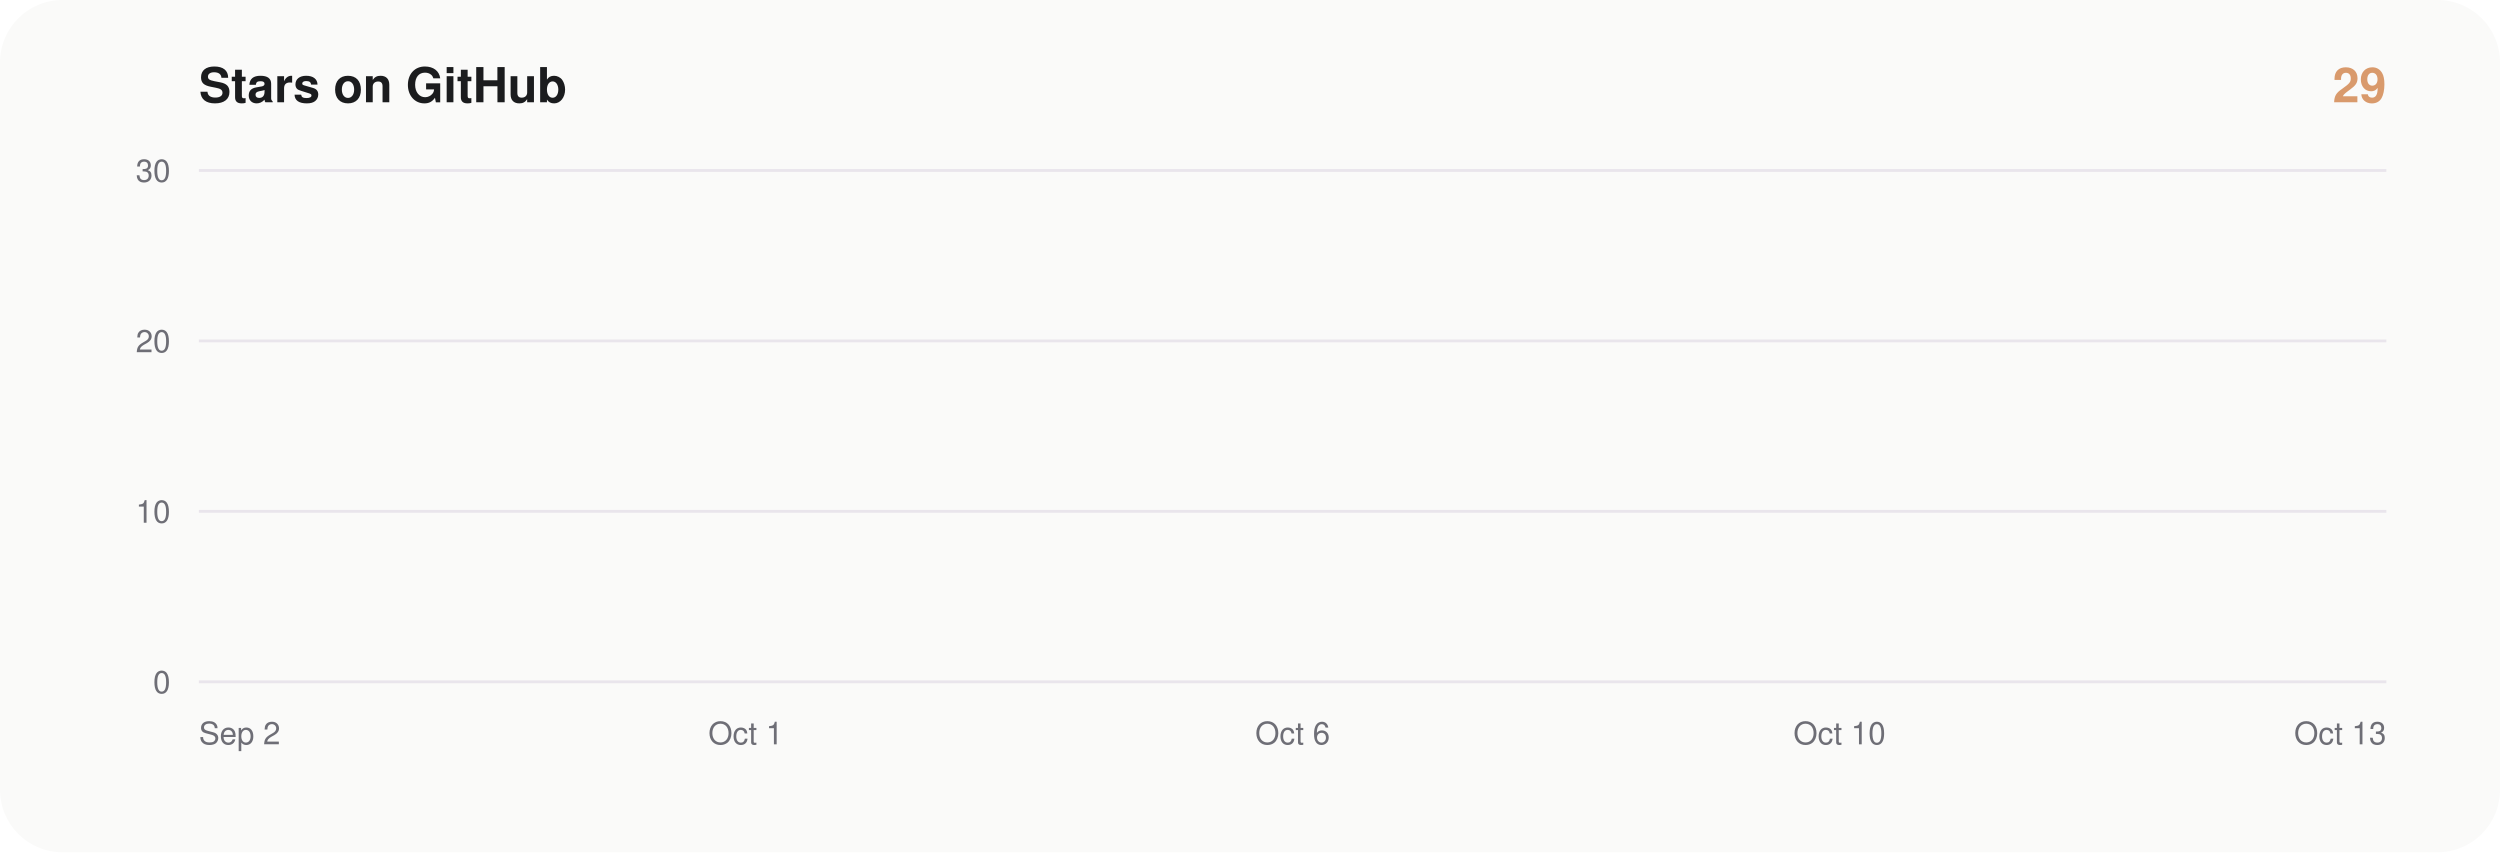
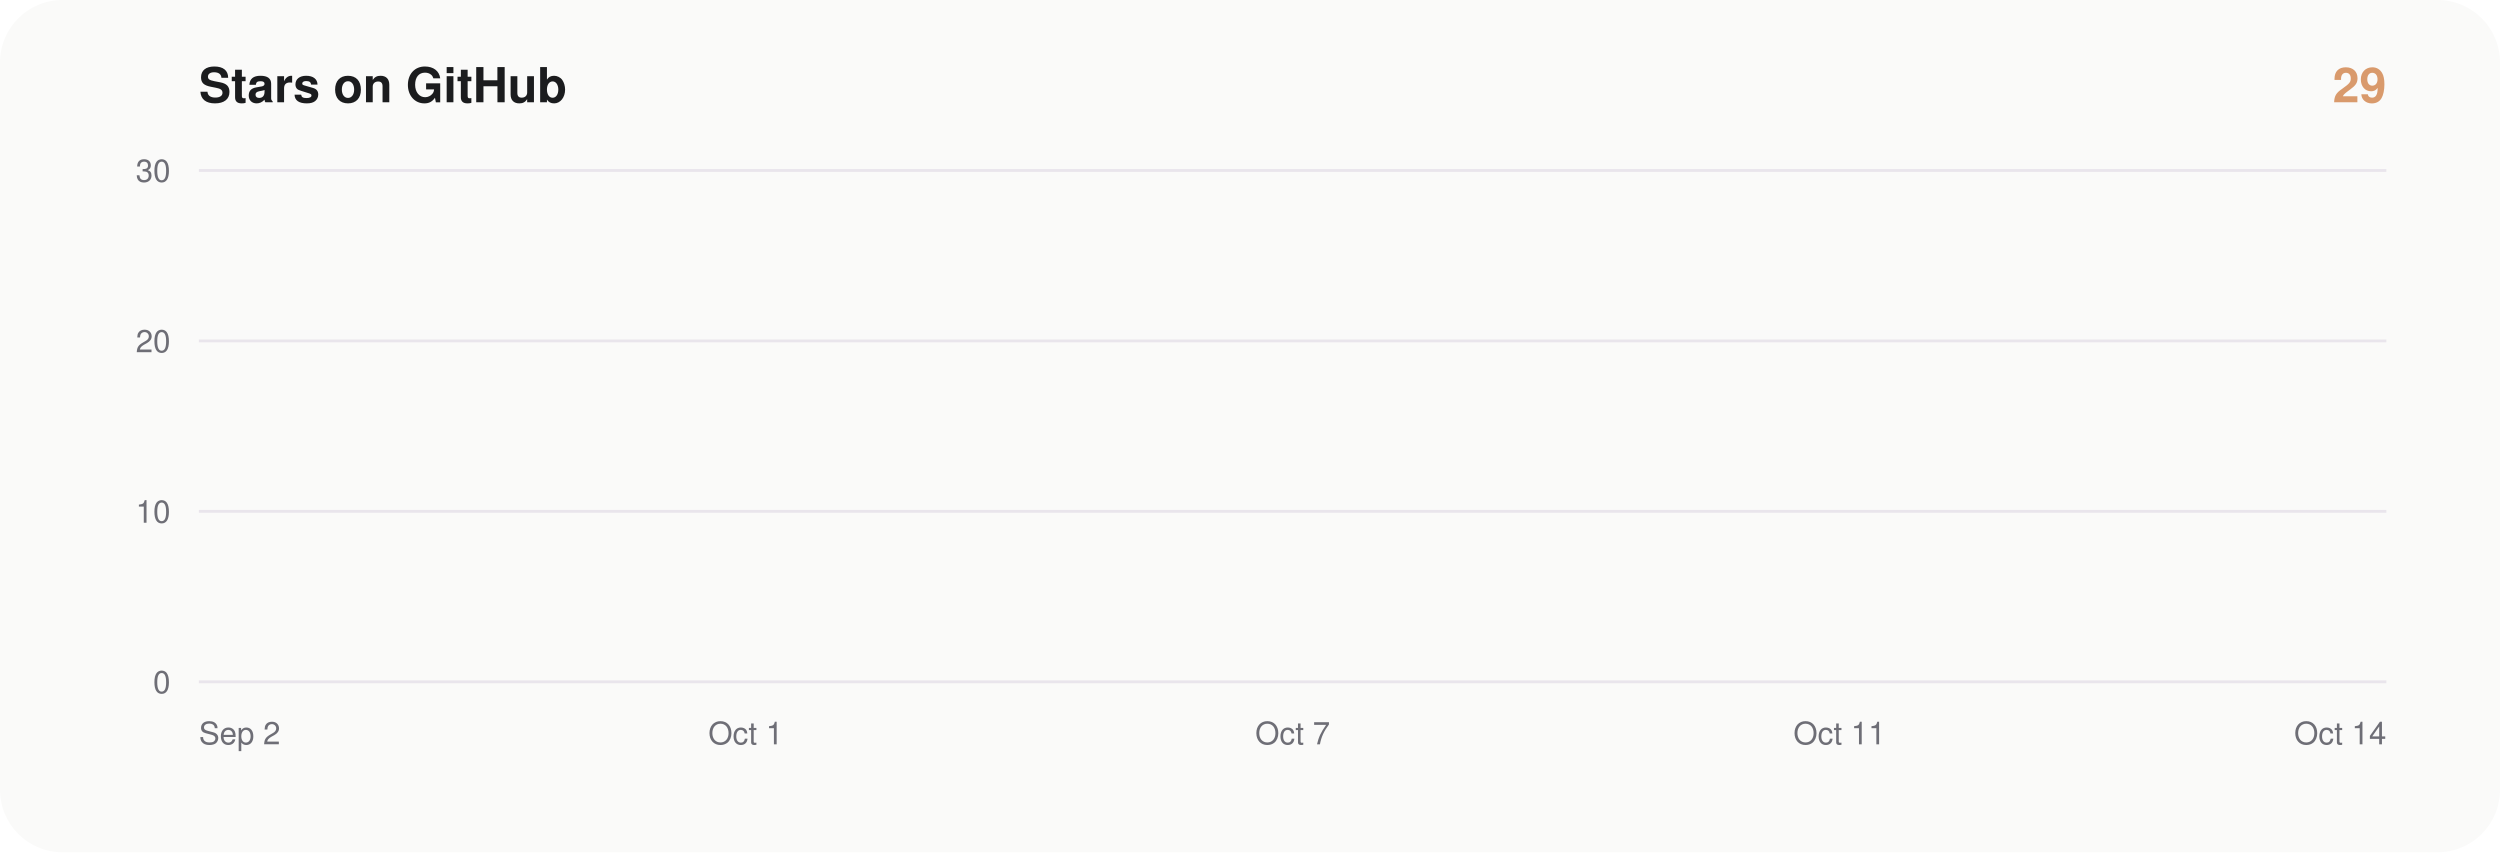
<svg xmlns="http://www.w3.org/2000/svg" width="880" height="300" viewBox="0 0 880 300">
  <style>text{font-family:-apple-system,Segoe UI,Helvetica,Arial,sans-serif}.l{stroke-dasharray:2400;stroke-dashoffset:2400;animation:d 1.6s cubic-bezier(.2,.8,.2,1) forwards}.a{opacity:0;animation:f .8s .6s ease forwards}@keyframes d{to{stroke-dashoffset:0}}@keyframes f{to{opacity:1}}@media (prefers-reduced-motion:reduce){.l{animation:none;stroke-dashoffset:0}.a{animation:none;opacity:1}}</style>
  <defs>
    <linearGradient id="g" x1="0" y1="0" x2="0" y2="1">
      <stop offset="0" stop-color="#D99A6C" stop-opacity=".28" />
      <stop offset="1" stop-color="#D99A6C" stop-opacity="0" />
    </linearGradient>
  </defs>
  <rect width="880" height="300" rx="22" fill="#FAFAF9" />
  <text x="70" y="36" font-size="17" font-weight="650" fill="#1B1C1E">Stars on GitHub</text>
  <text x="840" y="36" font-size="17" font-weight="650" fill="#D99A6C" text-anchor="end">29</text>
  <line x1="70" x2="840" y1="240.0" y2="240.0" stroke="#E9E5EC" />
  <text x="60" y="244.0" font-size="11" fill="#6E6E76" text-anchor="end">0</text>
  <line x1="70" x2="840" y1="180.0" y2="180.0" stroke="#E9E5EC" />
  <text x="60" y="184.0" font-size="11" fill="#6E6E76" text-anchor="end">10</text>
  <line x1="70" x2="840" y1="120.0" y2="120.0" stroke="#E9E5EC" />
  <text x="60" y="124.0" font-size="11" fill="#6E6E76" text-anchor="end">20</text>
  <line x1="70" x2="840" y1="60.0" y2="60.0" stroke="#E9E5EC" />
  <text x="60" y="64.0" font-size="11" fill="#6E6E76" text-anchor="end">30</text>
  <text x="70.0" y="262" font-size="11" fill="#6E6E76" text-anchor="start">Sep 2</text>
  <text x="262.5" y="262" font-size="11" fill="#6E6E76" text-anchor="middle">Oct 1</text>
-   <text x="455.0" y="262" font-size="11" fill="#6E6E76" text-anchor="middle">Oct 6</text>
-   <text x="647.5" y="262" font-size="11" fill="#6E6E76" text-anchor="middle">Oct 10</text>
-   <text x="840.0" y="262" font-size="11" fill="#6E6E76" text-anchor="end">Oct 13</text>
-   <path class="a" d="M70.0,240.0 H70.0 V234.0 H70.2 V228.0 H70.2 V222.0 H239.9 V216.0 H266.1 V210.0 H771.3 V204.0 H772.9 V198.0 H774.9 V192.0 H775.8 V186.0 H780.0 V180.0 H780.9 V174.0 H782.1 V168.0 H787.3 V162.0 H789.8 V156.0 H791.9 V150.0 H796.8 V144.0 H797.9 V138.0 H799.4 V132.0 H804.6 V126.0 H807.2 V120.0 H810.1 V114.0 H812.5 V108.0 H812.6 V102.0 H812.8 V96.0 H820.0 V90.0 H822.0 V84.0 H833.8 V78.0 H835.2 V72.0 H840.0 V66.0 H840.0 V240.0 Z" fill="url(#g)" />
-   <path class="l" d="M70.0,240.0 H70.0 V234.0 H70.2 V228.0 H70.2 V222.0 H239.9 V216.0 H266.1 V210.0 H771.3 V204.0 H772.9 V198.0 H774.9 V192.0 H775.8 V186.0 H780.0 V180.0 H780.9 V174.0 H782.1 V168.0 H787.3 V162.0 H789.8 V156.0 H791.9 V150.0 H796.8 V144.0 H797.9 V138.0 H799.4 V132.0 H804.6 V126.0 H807.2 V120.0 H810.1 V114.0 H812.5 V108.0 H812.6 V102.0 H812.8 V96.0 H820.0 V90.0 H822.0 V84.0 H833.8 V78.0 H835.2 V72.0 H840.0 V66.0 H840.0" fill="none" stroke="#D99A6C" stroke-width="2.5" stroke-linejoin="round" stroke-linecap="round" />
+   <text x="455.0" y="262" font-size="11" fill="#6E6E76" text-anchor="middle">Oct 7</text>
+   <text x="647.5" y="262" font-size="11" fill="#6E6E76" text-anchor="middle">Oct 11</text>
+   <text x="840.0" y="262" font-size="11" fill="#6E6E76" text-anchor="end">Oct 14</text>
+   <path class="a" d="M70.0,240.0 H70.0 V234.0 H70.2 V228.0 H70.2 V222.0 H228.2 V216.0 H252.5 V210.0 H722.9 V204.0 H724.3 V198.0 H726.2 V192.0 H727.1 V186.0 H731.0 V180.0 H731.8 V174.0 H732.9 V168.0 H737.8 V162.0 H740.1 V156.0 H742.1 V150.0 H746.6 V144.0 H747.7 V138.0 H749.0 V132.0 H753.9 V126.0 H756.3 V120.0 H759.0 V114.0 H761.2 V108.0 H761.3 V102.0 H761.5 V96.0 H768.2 V90.0 H770.1 V84.0 H781.1 V78.0 H782.4 V72.0 H786.8 V66.0 H840.0 V240.0 Z" fill="url(#g)" />
+   <path class="l" d="M70.0,240.0 H70.0 V234.0 H70.2 V228.0 H70.2 V222.0 H228.2 V216.0 H252.5 V210.0 H722.9 V204.0 H724.3 V198.0 H726.2 V192.0 H727.1 V186.0 H731.0 V180.0 H731.8 V174.0 H732.9 V168.0 H737.8 V162.0 H740.1 V156.0 H742.1 V150.0 H746.6 V144.0 H747.7 V138.0 H749.0 V132.0 H753.9 V126.0 H756.3 V120.0 H759.0 V114.0 H761.2 V108.0 H761.3 V102.0 H761.5 V96.0 H768.2 V90.0 H770.1 V84.0 H781.1 V78.0 H782.4 V72.0 H786.8 V66.0 H840.0" fill="none" stroke="#D99A6C" stroke-width="2.5" stroke-linejoin="round" stroke-linecap="round" />
  <circle class="a" cx="840.0" cy="66.0" r="4.5" fill="#D99A6C" />
</svg>
